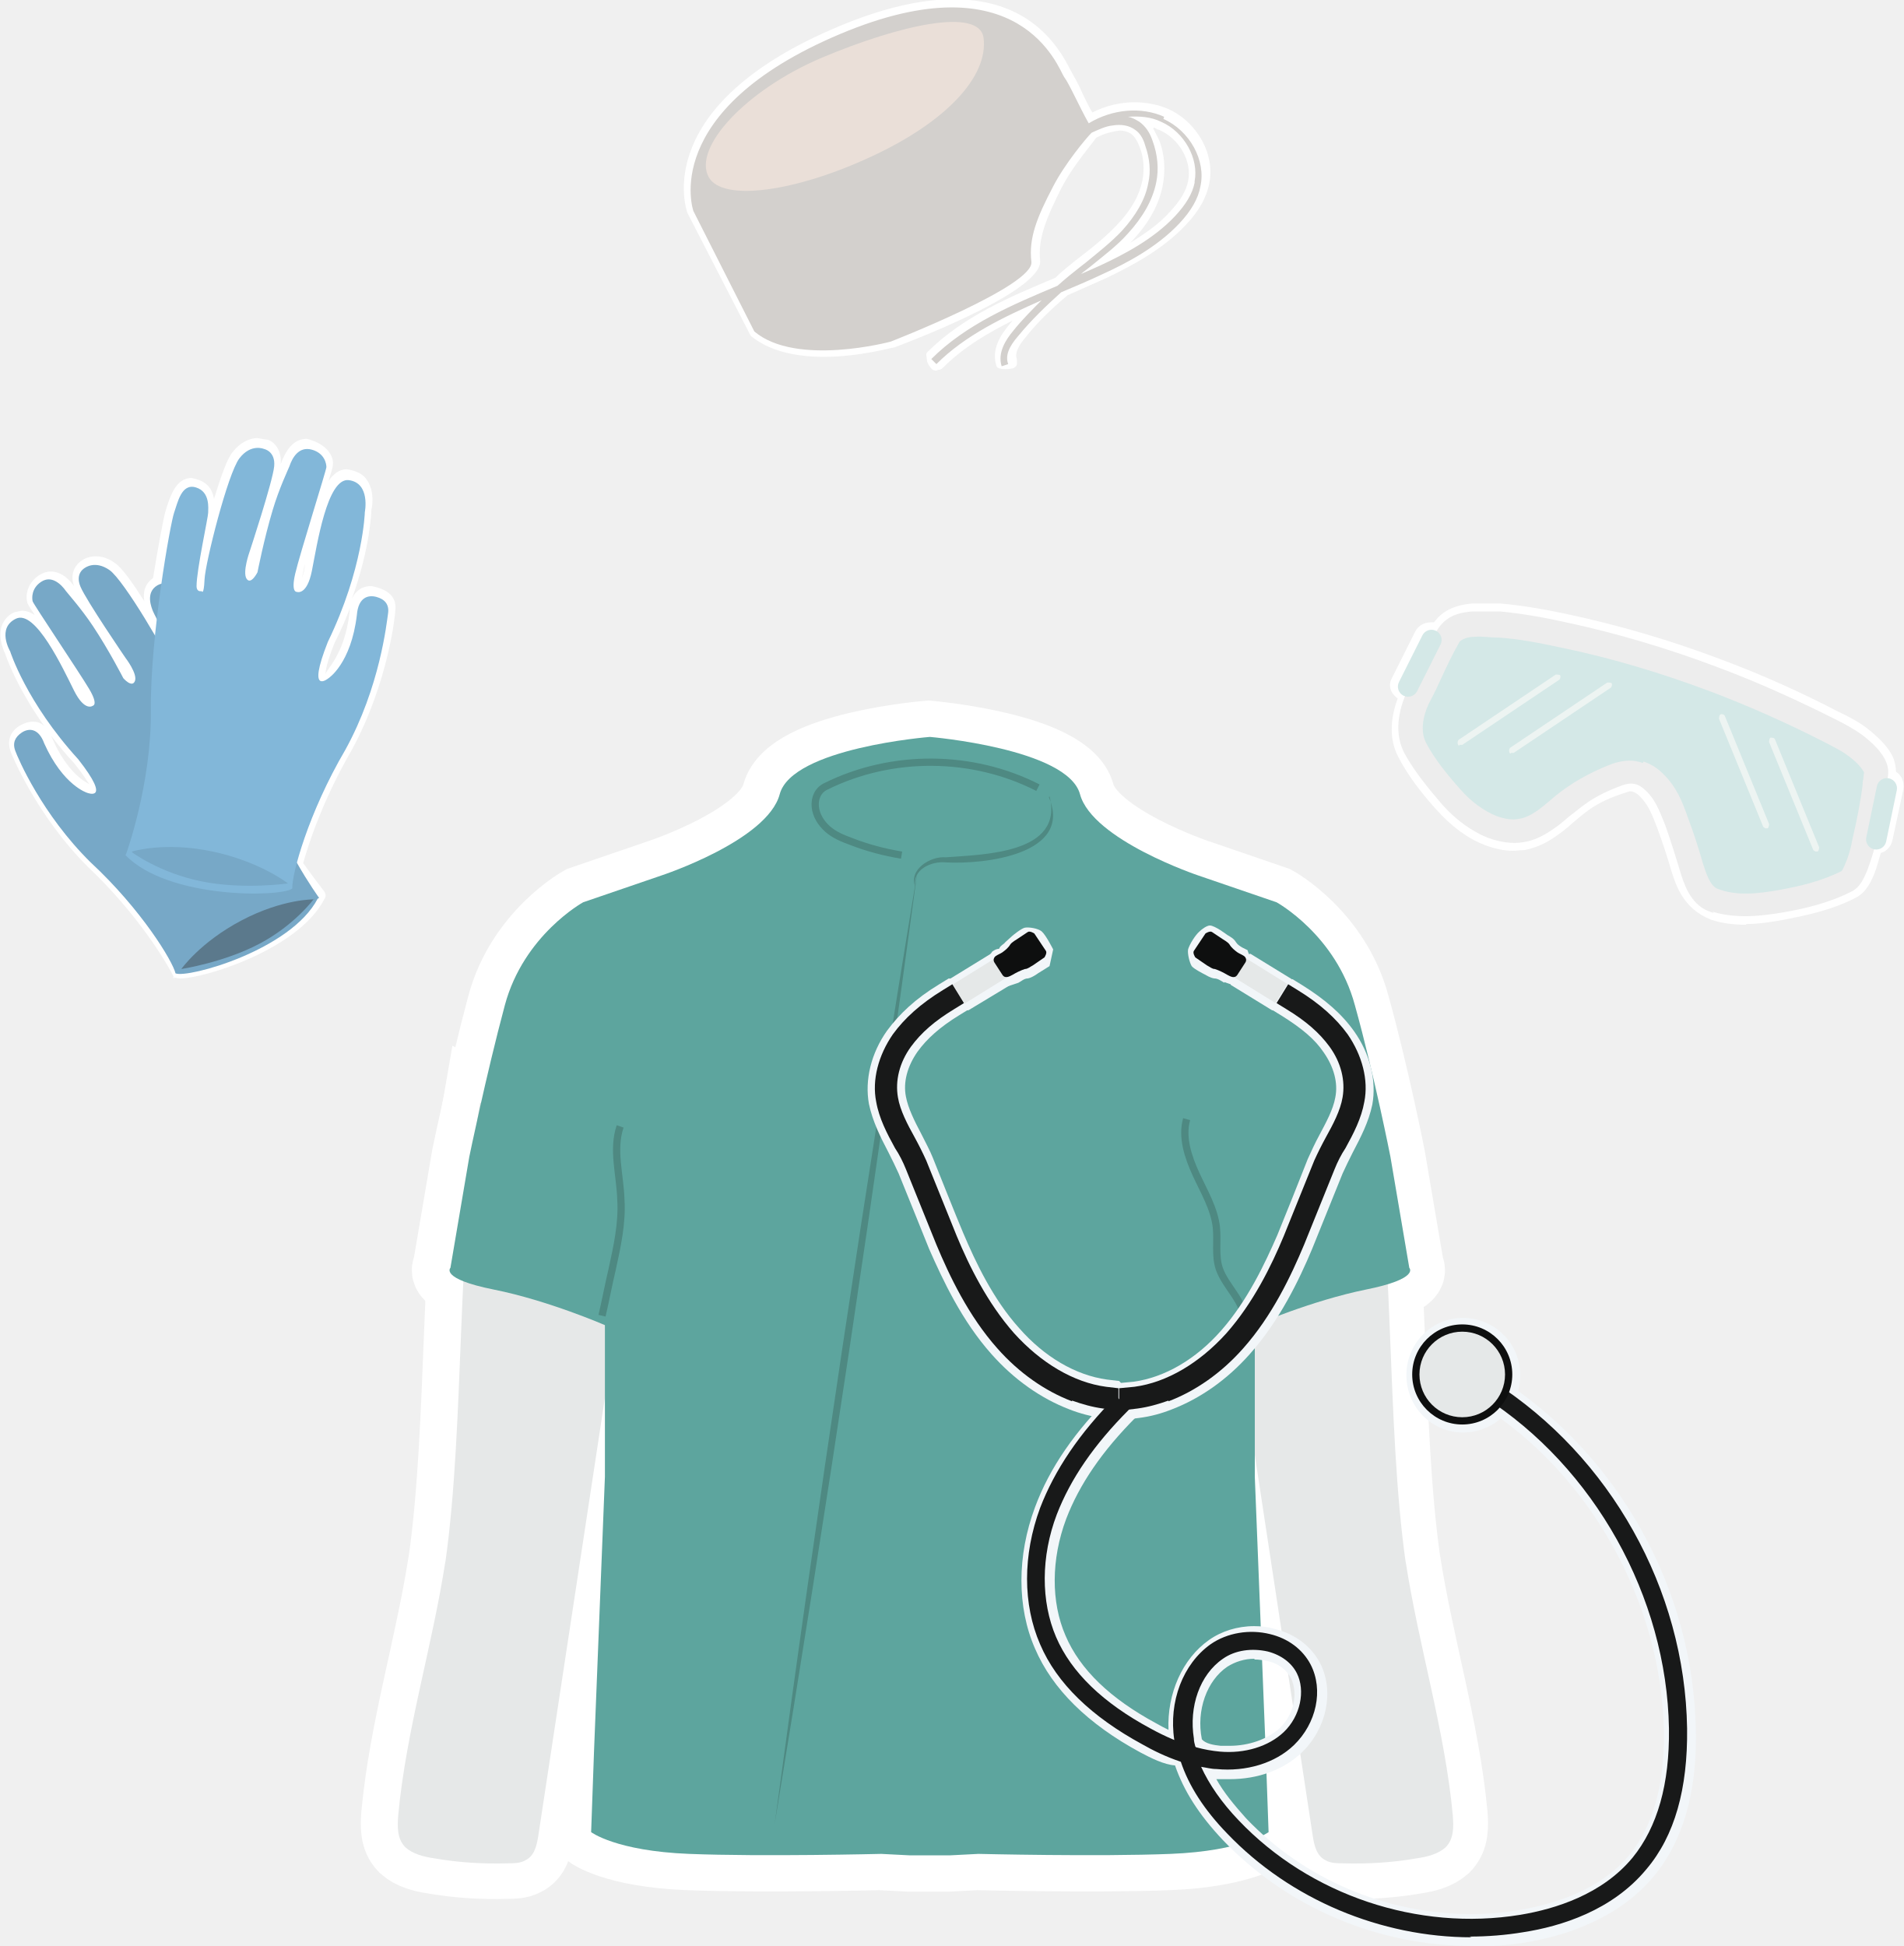
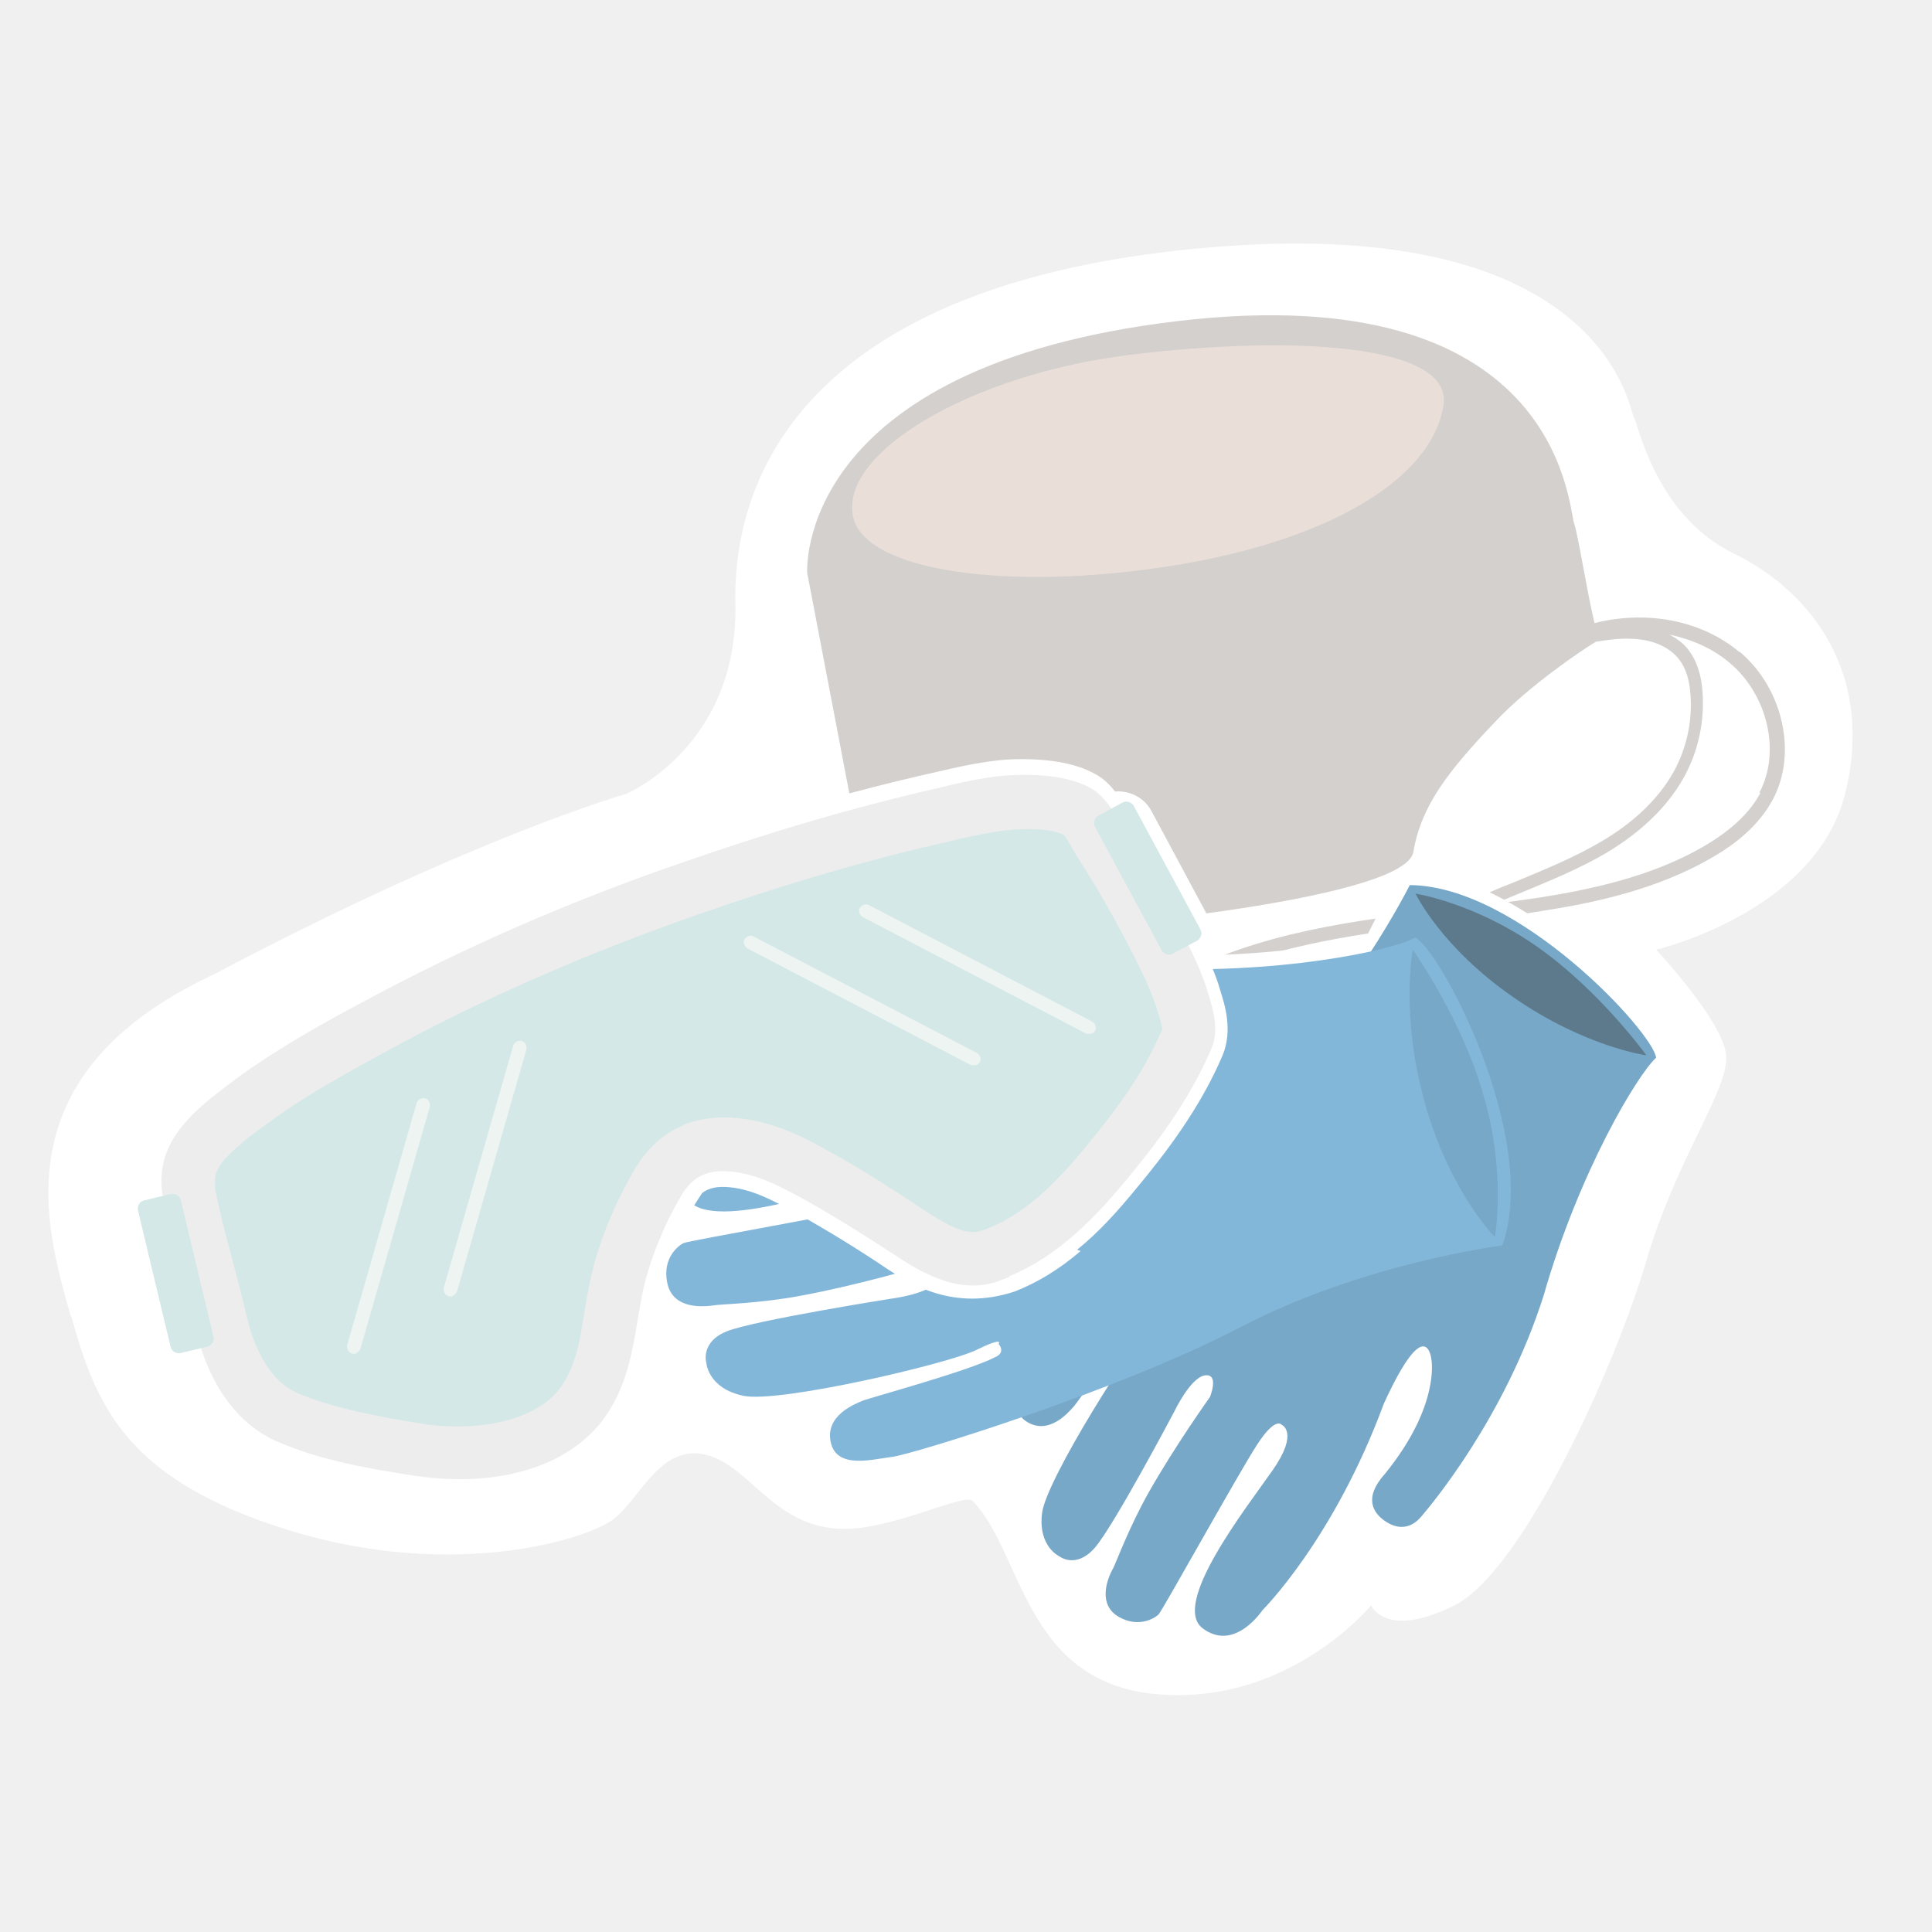
- <svg xmlns="http://www.w3.org/2000/svg" id="Livello_2" data-name="Livello 2" viewBox="0 0 26.25 26.83">
+ <svg xmlns="http://www.w3.org/2000/svg" id="Who_is_at_risk" data-name="Who is at risk" viewBox="0 0 32 32">
  <defs>
    <style>
      .cls-1 {
-         fill: #f2f6f9;
+         fill: #eeeded;
      }

      .cls-2 {
        fill: #eadfd8;
      }

-       .cls-3, .cls-4 {
-         fill: #e6e8e8;
+       .cls-3 {
+         fill: #edf4f1;
+       }
+ 
+       .cls-4 {
+         fill: #fff;
      }

      .cls-5 {
-         fill: #ededed;
+         fill: #d3d0ce;
      }

      .cls-6 {
-         fill: #edf4f2;
+         fill: #d4e8e7;
      }

      .cls-7 {
-         fill: #fff;
+         fill: #5c7a8c;
      }

      .cls-8 {
-         fill: #e5e8e8;
+         fill: #83b7da;
      }

      .cls-9 {
-         fill: #d3d0cd;
-       }
- 
-       .cls-10 {
-         fill: #d4e8e7;
-       }
- 
-       .cls-11 {
-         fill: #0e0f0f;
-       }
- 
-       .cls-12 {
-         fill: #181919;
-       }
- 
-       .cls-13 {
-         fill: #5b798c;
-       }
- 
-       .cls-14, .cls-15 {
-         fill: #5da59e;
-       }
- 
-       .cls-16 {
-         fill: #77a8c7;
-       }
- 
-       .cls-17 {
-         fill: #4e8982;
-       }
- 
-       .cls-18 {
-         fill: #82b7d9;
-       }
- 
-       .cls-19 {
-         fill: none;
-         stroke: #4e8982;
-         stroke-width: .1px;
-       }
- 
-       .cls-19, .cls-4, .cls-15 {
-         stroke-miterlimit: 10;
-       }
- 
-       .cls-4, .cls-15 {
-         stroke: #fff;
+         fill: #78a8c8;
      }
    </style>
  </defs>
-   <g id="Who_is_at_risk" data-name="Who is at risk">
-     <g id="ic_Veterinarians_and_laboratory_personnel" data-name="ic_Veterinarians and laboratory personnel">
+   <g id="ic_Veterinarians_and_laboratory_personnel" data-name="ic_Veterinarians and laboratory personnel">
+     <path class="cls-4" d="m1.17,21.79c-.42-1.47-1.17-4,2.37-5.65,4.31-2.28,6.83-2.99,6.83-2.99,0,0,1.86-.78,1.81-3.15s1.48-5.39,7.95-5.91,6.86,2.73,6.93,2.82.35,1.62,1.66,2.26,2.33,2.02,1.84,3.98-3.13,2.58-3.13,2.58c0,0,1.11,1.18,1.16,1.75s-.82,1.69-1.32,3.4-2.04,5.14-3.18,5.71-1.38,0-1.38,0c0,0-1.37,1.67-3.56,1.47s-2.21-2.35-3.04-3.2c-.12-.12-.97.31-1.81.44-1.52.22-1.85-1.19-2.79-1.23-.62,0-.91.72-1.32,1.07s-2.66,1.05-5.39.21-3.21-2.08-3.62-3.55Z" />
+     <g>
+       <path class="cls-4" d="m19.46,16.62c-.06-.02-.11-.06-.14-.11-.03-.05-.09-.22-.07-.28s0-.21.06-.24c1.45-.79,3.09-.98,4.67-1.17.23-.12.52-.24.78-.35l.24-.1c.47-.19.95-.38,1.38-.64.55-.32.93-.71,1.15-1.14.17-.33.25-.71.22-1.08-.02-.21-.06-.36-.14-.45-.07-.09-.19-.17-.33-.21-.38-.06-.61-.02-.82.01-.02.03-.96.65-1.53,1.26-.76.8-1.16,1.34-1.29,2.03-.14.82-3.38,1.23-5.3,1.4-.07,0-1.15-.02-2.27-.34-1-.29-1.7-.73-2.08-1.3l-.85-4.38c-.01-.18-.17-3.68,6.32-4.45,1.5-.18,2.78-.12,3.82.18,1.68.49,2.69,1.57,3,3.22.06.24.12.55.19.9.04.21.08.44.13.65.47-.08.95-.06,1.4.07.37.11.69.28.97.51.79.67,1.06,1.87.6,2.72-.21.4-.56.75-1.08,1.05-.97.57-2.08.8-2.94.93-.45.07-.92.12-1.38.18-.67.29-1.22.6-1.69.93-.33.23-.48.42-.47.59,0,.06-.02.12-.06.17-.04.04-.1.07-.16.08-.05,0-.13-.01-.21-.03-.13-.04-.26-.1-.26-.18-.02-.57.43-.95.77-1.19.04-.03.08-.06.13-.09-.87.16-1.76.39-2.57.83-.06.03-.12.04-.18.02Zm8.91-5.57c.04.12.06.26.07.41.04.5-.06,1-.29,1.45-.28.55-.76,1.03-1.42,1.42-.04.02-.08.04-.11.07.51-.13,1.04-.32,1.51-.6.4-.24.67-.49.82-.78.31-.58.11-1.4-.44-1.86-.04-.04-.09-.07-.13-.1Z" />
      <g>
-         <path class="cls-7" d="m24.08,12.75c-.18,0-.34-.02-.49-.07-.38-.15-.48-.47-.54-.65-.06-.21-.13-.42-.2-.61-.07-.19-.13-.33-.24-.44-.06-.06-.11-.07-.14-.07-.27.08-.43.16-.57.26-.07.05-.14.11-.21.17-.08.07-.15.13-.24.19-.14.1-.28.16-.43.19-.05,0-.11.01-.16.01-.13,0-.26-.03-.39-.08-.24-.09-.46-.26-.66-.48-.19-.21-.4-.47-.54-.75-.11-.22-.11-.49,0-.79-.11-.08-.13-.19-.08-.28l.32-.64c.04-.08.12-.13.22-.13,0,0,.02,0,.04,0,.02-.02.04-.05.06-.07.15-.15.35-.18.48-.19h.11c.09,0,.18,0,.26,0,.34.03.66.09.94.15.7.15,1.42.36,2.13.63.56.21,1.09.45,1.57.7.17.08.3.15.42.24.19.15.32.29.37.43.02.06.03.12.03.17.08.05.12.15.1.25l-.15.7c-.02.08-.08.15-.16.17-.03.1-.05.19-.09.29-.04.09-.1.25-.26.33-.33.17-.68.24-.98.3-.17.03-.35.06-.53.06Z" />
-         <g>
-           <g>
-             <path class="cls-10" d="m20.03,8.71s-.05.05-.06.09c-.14.25-.25.52-.38.77-.11.22-.18.5-.06.74.12.25.32.48.5.69.15.17.34.32.55.41.13.05.27.07.41.05.11-.02.22-.07.32-.14.16-.11.29-.25.45-.36.17-.12.35-.21.55-.28.19-.07.36-.03.51.11.16.15.24.34.31.54.08.2.14.42.21.63.05.16.12.37.29.45.3.12.64.09.95.03s.62-.13.91-.27c.07-.03.1-.13.13-.19.05-.11.08-.24.11-.36.06-.25.11-.51.14-.77,0-.08.04-.17.02-.25-.04-.12-.18-.24-.28-.31-.12-.09-.25-.15-.38-.22-.5-.26-1.02-.48-1.55-.69-.68-.26-1.38-.47-2.09-.62-.29-.06-.59-.12-.89-.14-.12,0-.23-.02-.35-.01-.12,0-.23.03-.3.11Z" />
-             <path class="cls-5" d="m23.63,12.59s-.05-.02-.08-.03c-.25-.1-.34-.39-.39-.56-.06-.2-.13-.42-.2-.62-.08-.2-.14-.36-.27-.48-.1-.1-.2-.12-.33-.07-.19.07-.36.15-.51.26-.07.05-.14.11-.22.17-.07.06-.15.13-.23.18-.13.09-.26.15-.39.17-.16.03-.33,0-.5-.06-.22-.09-.43-.24-.62-.45-.18-.21-.39-.46-.53-.72-.13-.25-.1-.57.06-.89.05-.1.1-.21.15-.32.07-.15.14-.31.23-.46.03-.05.06-.09.09-.12h0c.13-.13.29-.15.41-.16.12,0,.24,0,.36,0h.02c.32.03.64.09.91.15.7.15,1.41.36,2.12.63.56.21,1.08.45,1.56.69l.04.02c.12.06.25.13.36.21.12.09.28.23.34.39.04.1.02.2,0,.27,0,.02,0,.04,0,.05-.03.25-.08.52-.15.79-.03.12-.07.25-.12.38-.04.09-.09.22-.21.28-.31.16-.66.24-.95.29-.3.05-.64.09-.97-.01Zm-.97-2.09c.09.03.18.08.26.16.2.19.28.41.35.61.08.21.15.43.21.64.04.12.09.29.19.34.27.11.58.07.86.02.28-.05.58-.12.86-.26.01-.01.04-.07.05-.1.05-.11.08-.23.1-.34.06-.26.11-.51.14-.75,0-.02,0-.05.01-.08,0-.03.01-.08.01-.09-.02-.04-.08-.13-.22-.23-.09-.07-.2-.12-.31-.18l-.04-.02c-.47-.24-.98-.47-1.53-.68-.69-.26-1.39-.47-2.07-.61-.28-.06-.57-.12-.87-.14h-.02c-.11,0-.21-.02-.31-.01-.1,0-.16.03-.2.06-.01.01-.02.03-.03.05-.08.14-.15.29-.22.44-.05.11-.1.22-.16.33-.07.13-.16.38-.06.58.12.23.31.46.48.65.15.17.32.29.49.36.11.04.22.06.31.04.08-.01.16-.05.25-.11.07-.05.13-.1.2-.16.08-.07.16-.13.25-.19.18-.12.38-.22.59-.3.15-.05.29-.06.42-.01Z" />
-           </g>
-           <rect class="cls-10" x="19.43" y="8.64" width=".28" height="1" rx=".14" ry=".14" transform="translate(6.18 -7.8) rotate(26.64)" />
-           <rect class="cls-10" x="25.8" y="10.71" width=".28" height="1" rx=".14" ry=".14" transform="translate(49.06 27.47) rotate(-168.27)" />
-           <path class="cls-6" d="m20.12,10.28s-.02,0-.02-.02c-.01-.02,0-.05.01-.06l1.34-.9s.05,0,.06.01c.01.02,0,.05-.01.06l-1.34.9s-.03,0-.04,0Z" />
-           <path class="cls-6" d="m20.83,10.39s-.02,0-.02-.02c-.01-.02,0-.05.01-.06l1.34-.9s.05,0,.06.01c.01.02,0,.05-.01.06l-1.34.9s-.03,0-.04,0Z" />
-           <path class="cls-6" d="m25.03,11.74s-.02-.01-.03-.02l-.61-1.49s0-.05.02-.06c.02,0,.05,0,.06.02l.61,1.49s0,.05-.02.06c0,0-.02,0-.03,0Z" />
-           <path class="cls-6" d="m24.34,11.42s-.02-.01-.03-.02l-.61-1.49s0-.05.02-.06.05,0,.06.02l.61,1.49s0,.05-.02.06c0,0-.02,0-.03,0Z" />
-         </g>
+         <path class="cls-5" d="m28.81,10.8c-.62-.52-1.52-.7-2.4-.48-.14-.59-.26-1.41-.34-1.66-.1-.32-.27-4.09-6.58-3.34-6.35.76-6.12,4.17-6.12,4.17l.82,4.29c.99,1.49,4.13,1.54,4.13,1.54,0,0,4.96-.44,5.09-1.21.13-.77.58-1.34,1.35-2.15.56-.6,1.44-1.19,1.67-1.33.24-.04.48-.07.72-.04.28.03.52.15.66.33.11.14.17.33.19.58.03.42-.05.83-.24,1.21-.24.47-.66.89-1.24,1.23-.44.26-.93.46-1.41.66l-.25.1c-.26.11-.54.23-.84.36-1.57.18-3.18.38-4.58,1.14l.11.2c1.17-.64,2.51-.87,3.84-1.04-.38.2-.78.43-1.15.69-.3.21-.69.53-.67.99h.23c-.01-.27.17-.52.57-.8.56-.39,1.15-.7,1.71-.96,0,0,0,0,0,0,.48-.06.97-.11,1.45-.19.84-.13,1.92-.35,2.85-.9.48-.28.8-.6.99-.96.4-.76.16-1.83-.55-2.43Zm.35,2.33c-.17.32-.47.61-.91.87-.89.53-1.95.74-2.77.87-.23.03-.46.07-.69.09.04-.02.09-.04.13-.06l.24-.1c.48-.2.98-.4,1.44-.67.62-.37,1.07-.82,1.33-1.33.21-.41.3-.87.27-1.33-.02-.3-.1-.53-.23-.7-.08-.11-.19-.19-.32-.26.37.08.72.23,1,.47.63.53.85,1.48.49,2.15Z" />
+         <path class="cls-2" d="m23.91,6.7c.14-.99-2.46-1.16-5.22-.82-2.62.33-4.79,1.62-4.56,2.68.2.91,2.59,1.23,5.22.82,2.65-.41,4.38-1.45,4.56-2.68Z" />
+       </g>
+     </g>
+     <g>
+       <path class="cls-4" d="m27.65,17.5c-.3.4-1.28,1.94-1.86,4.01-.69,2.17-2.02,3.69-2.08,3.75-.24.28-.57.32-.88.12-.12-.08-.21-.18-.27-.28-.05-.1-.08-.23-.05-.38-.7,1.36-1.41,2.07-1.45,2.1,0,.01-.28.41-.69.48-.21.03-.41-.02-.6-.16-.03-.02-.14-.15-.15-.18-.06-.12-.08-.27-.06-.43-.17.29-.19.33-.22.35-.15.16-.53.32-.94.08-.11-.07-.2-.16-.26-.27-.16-.31-.02-.66.08-.85,0,0,0-.02.01-.03-.33.35-.69.24-.84.13h0s-.18-.08-.29-.31c-.09-.17-.12-.38-.09-.62.04-.29.34-.87.63-1.37-.34.25-.59.19-.77.08-.93.31-1.89.59-2.09.62-.45.08-1,.16-1.21-.26-.1-.35-.08-.66.26-.91-.68.13-1.3.21-1.57.15-.43-.09-.63-.31-.72-.49-.01-.03-.08-.23-.08-.25-.05-.13-.04-.55.48-.75h0c-.59.07-.93-.07-1.08-.36-.17-.73.18-1.02.33-1.09.04-.02.09-.03.51-.11-.27-.04-.47-.14-.57-.34-.11-.31-.09-.53.01-.72.21-.39.7-.53.75-.54.02-.01,1.03-.5,2.74-.72-.39.03-.57-.21-.64-.35-.17-.57-.01-.88.35-1.02.08-.03,2.07-.83,4.47-.78,1.93.11,3.41-.18,3.82-.28.27-.53.49-.98.49-.98.04-.08.12-.12.2-.12,1.76.02,3.88,2.18,4.23,2.86,0,0,.07.18.07.21Zm-4.88,6.76c.66-.82.72-1.43.72-1.63-.06.1-.18.31-.37.71-.13.36-.28.69-.42,1,.02-.03.05-.06.07-.09Zm-8.04-6.31c.42-.05.88-.09,1.37-.1.83-.08.98-.2.99-.21-.11.08-.76-.26-2.07.22-.11.05-.21.08-.3.09Zm.05,1.73c-.08,0-.19.03-.35.08l-.16.05c.16-.03.48-.11.51-.12Z" />
+       <path class="cls-4" d="m14.45,16.81c-.26.11-.35.31-.29.56s.26.51.78.29c1.44-.52,2.15-.11,2.15-.11,0,0,.83.37-1,.54-2.54.05-4.12.82-4.12.82,0,0-.86.23-.65.89.22.67,2.24-.03,3.02-.25.78-.23.8.11.8.11,0,0,.11.14-.48.29-.59.15-3.3.62-3.38.66-.08.04-.35.24-.27.65.08.4.51.42.78.38.12-.02.76-.03,1.44-.16.93-.17,1.94-.47,1.94-.47,0,0,.45-.02.33.21s-.78.31-.78.31c0,0-2.27.35-2.72.54-.45.18-.34.53-.34.53,0,0,.03.42.62.54s3.38-.54,3.85-.76.37-.1.37-.1c0,0,.12.13-.06.22-.44.23-2.07.67-2.19.72s-.63.24-.53.69.69.29,1.02.24c.16-.02,1.06-.28,2.17-.67.02.03.03.06.06.08.37.23.7-.17.78-.26.01-.01.07-.1.13-.17.15-.06.3-.12.45-.17-.5.79-1.06,1.77-1.11,2.12-.08.56.29.72.29.72,0,0,.27.21.58-.14.3-.35,1.32-2.26,1.32-2.26,0,0,.27-.57.51-.6.24-.03.08.36.08.36,0,0-.58.81-1.02,1.59-.32.57-.53,1.14-.58,1.24-.13.23-.24.62.09.81.33.19.6.02.66-.04.06-.06,1.32-2.33,1.63-2.81.32-.48.41-.33.41-.33,0,0,.29.12-.15.75-.45.63-1.69,2.22-1.16,2.62.53.4.99-.3.99-.3,0,0,1.18-1.17,2.01-3.42.72-1.57.79-.72.79-.72,0,0,.14.76-.77,1.88-.36.4-.2.65.01.79.21.14.42.12.59-.08.17-.2,1.39-1.65,2.03-3.67.59-2.06,1.56-3.66,1.86-3.93-.04-.41-2.28-2.85-4.08-2.86,0,0-.23.46-.64,1.1-.84.19-2.27.37-3.87.28-2.24-.06-4.12.65-4.38.76Z" />
+       <g>
+         <path class="cls-9" d="m23.35,14.66s-.97,1.95-2.54,3.43-3.56,4.2-3.7,4.48-.47.75-.1.98.7-.17.78-.26.98-1.4,1.32-1.73c.13-.14.21.01.21.01,0,0,.14-.05-.2.3s-1.79,2.63-1.86,3.19.29.72.29.72c0,0,.27.21.58-.14s1.32-2.26,1.32-2.26c0,0,.27-.57.51-.6s.08.36.08.36c0,0-.58.81-1.02,1.59-.32.57-.53,1.14-.58,1.24-.13.23-.24.62.09.81s.6.02.66-.04,1.32-2.33,1.63-2.81.41-.33.41-.33c0,0,.29.12-.15.75s-1.69,2.22-1.16,2.62.99-.3.99-.3c0,0,1.18-1.17,2.01-3.42.72-1.57.79-.72.79-.72,0,0,.14.76-.77,1.88-.36.4-.2.65.01.79s.42.12.59-.08,1.39-1.65,2.03-3.67c.59-2.06,1.56-3.66,1.86-3.93-.04-.41-2.28-2.85-4.08-2.86Z" />
+         <path class="cls-7" d="m23.44,14.8s.98.15,2.02.88,1.81,1.8,1.81,1.8c0,0-1.02-.14-2.2-.96-1.19-.82-1.62-1.71-1.62-1.71Z" />
      </g>
      <g>
-         <g>
-           <path class="cls-4" d="m19.36,21.52c.18,1.17.54,2.32.65,3.5.01.15.02.32-.1.44-.1.09-.25.13-.39.15-.34.06-.68.08-1.02.07-.08,0-.17,0-.24-.04-.13-.06-.16-.21-.18-.33-.4-2.63-.8-5.26-1.2-7.89-.01-.09-.01-.09-.03-.18-.01-.08-.07-.15,0-.22.4-.39,1.37-1.47,2.03-1.83.33,1.89.21,4.43.48,6.34Z" />
-           <path class="cls-4" d="m6.13,21.52c-.18,1.17-.54,2.32-.65,3.5-.01.15-.02.32.1.44.1.09.25.13.39.15.34.06.68.08,1.02.07.08,0,.17,0,.24-.04.13-.06.16-.21.18-.33.4-2.63.8-5.26,1.2-7.89.01-.09.01-.09.03-.18.01-.08.07-.15,0-.22-.4-.39-1.37-1.47-2.03-1.83-.33,1.89-.21,4.43-.48,6.34Z" />
-           <path class="cls-15" d="m19.41,17.48l-.26-1.53s-.22-1.12-.49-2.09c-.26-.97-1.08-1.42-1.08-1.42l-1.08-.37s-1.46-.49-1.63-1.12-2.07-.79-2.07-.79c0,0-1.9.15-2.07.79s-1.63,1.12-1.63,1.12l-1.08.37s-.82.45-1.08,1.42c-.26.97-.49,2.09-.49,2.09l-.26,1.53s-.15.15.6.3c.75.15,1.53.49,1.53.49v2.09l-.15,3.78-.04,1.12s.34.26,1.35.3c1.01.04,2.65,0,2.65,0l.39.02h.56l.39-.02s1.65.04,2.65,0,1.35-.3,1.35-.3l-.04-1.12-.15-3.78v-2.09s.79-.34,1.53-.49c.75-.15.6-.3.6-.3Z" />
-         </g>
-         <g>
-           <g>
-             <path class="cls-3" d="m19.38,21.53c.18,1.17.54,2.32.65,3.5.01.15.02.32-.1.44-.1.09-.25.13-.39.15-.34.06-.68.08-1.02.07-.08,0-.17,0-.24-.04-.13-.06-.16-.21-.18-.33-.4-2.63-.8-5.26-1.2-7.89-.01-.09-.01-.09-.03-.18-.01-.08-.07-.15,0-.22.4-.39,1.37-1.47,2.03-1.83.33,1.89.21,4.43.48,6.34Z" />
-             <path class="cls-3" d="m6.14,21.53c-.18,1.17-.54,2.32-.65,3.5-.01.15-.02.32.1.44.1.09.25.13.39.15.34.06.68.08,1.02.07.08,0,.17,0,.24-.04.13-.06.16-.21.18-.33.4-2.63.8-5.26,1.2-7.89.01-.09.01-.09.03-.18.01-.08.07-.15,0-.22-.4-.39-1.37-1.47-2.03-1.83-.33,1.89-.21,4.43-.48,6.34Z" />
-             <path class="cls-14" d="m19.43,17.48l-.26-1.53s-.22-1.12-.49-2.09c-.26-.97-1.08-1.42-1.08-1.42l-1.08-.37s-1.46-.49-1.63-1.12-2.07-.79-2.07-.79c0,0-1.9.15-2.07.79s-1.63,1.12-1.63,1.12l-1.08.37s-.82.45-1.08,1.42c-.26.97-.49,2.09-.49,2.09l-.26,1.53s-.15.15.6.3c.75.15,1.53.49,1.53.49v2.09l-.15,3.78-.04,1.12s.34.26,1.35.3c1.01.04,2.65,0,2.65,0l.39.02h.56l.39-.02s1.65.04,2.65,0,1.35-.3,1.35-.3l-.04-1.12-.15-3.78v-2.09s.79-.34,1.53-.49c.75-.15.6-.3.6-.3Z" />
-           </g>
-           <path class="cls-17" d="m12.65,12c-.59,4.39-1.25,8.78-1.97,13.15.59-4.39,1.25-8.78,1.97-13.15,0,0-.72,4.38,0,0Z" />
-           <path class="cls-19" d="m14.31,10.86c-.9-.46-2.01-.47-2.92-.02-.11.05-.16.16-.15.28s.08.23.17.31.21.13.32.17c.23.09.46.15.7.19" />
-           <path class="cls-19" d="m8.55,15.53c-.11.32,0,.67.01,1.01.02.32-.05.64-.12.96-.05.21-.09.43-.14.64" />
-           <path class="cls-19" d="m16.36,15.43c-.07.25.02.52.13.76s.25.47.28.73c.02.19-.02.39.04.57.09.26.36.46.35.74" />
-           <path class="cls-17" d="m14.46,10.99c.34.79-.89.93-1.42.9-.2-.02-.47.1-.42.34-.1-.24.21-.43.42-.41.52-.04,1.63-.05,1.43-.84h0Z" />
-         </g>
+         <path class="cls-8" d="m24.87,20.63s-2.29.29-4.32,1.35-5.44,2.11-5.77,2.15-.92.21-1.02-.24.41-.64.53-.69,1.75-.49,2.19-.72c.19-.08.06-.22.06-.22,0,0,.1-.13-.37.1s-3.26.88-3.85.76-.62-.54-.62-.54c0,0-.11-.35.34-.53s2.72-.54,2.72-.54c0,0,.66-.08.78-.31s-.33-.21-.33-.21c0,0-1.02.3-1.94.47-.68.13-1.33.14-1.44.16-.28.04-.7.03-.78-.38s.19-.61.27-.65,2.79-.51,3.38-.66.48-.29.48-.29c0,0-.02-.34-.8-.11s-2.81.92-3.03.25.65-.89.65-.89c0,0,1.58-.77,4.12-.82,1.83-.18,1-.54,1-.54,0,0-.72-.41-2.15.11-.53.22-.72-.03-.78-.29s.02-.46.29-.56,2.14-.81,4.38-.76c2.27.13,4.22-.29,4.58-.5.4.18,2.06,3.28,1.45,5.08Z" />
+         <path class="cls-9" d="m24.76,20.49s.19-1.04-.18-2.32c-.36-1.29-1.18-2.44-1.18-2.44,0,0-.21,1.07.2,2.54s1.16,2.22,1.16,2.22Z" />
      </g>
+     </g>
+     <g>
+       <path class="cls-4" d="m17.9,20.72c-.35.3-.71.52-1.09.67-1.02.34-1.75-.13-2.14-.39-.46-.31-.95-.61-1.43-.88-.46-.25-.81-.44-1.22-.46-.22-.01-.32.05-.39.1-.4.6-.58,1.04-.7,1.48-.06.22-.1.44-.14.67-.04.26-.08.51-.15.77-.11.43-.29.79-.53,1.08-.09.1-.19.2-.3.29-.26.22-.57.39-.91.5-.62.21-1.35.26-2.11.14-.73-.11-1.58-.26-2.32-.57-.58-.25-1.04-.79-1.33-1.57-.35.03-.57-.15-.64-.41l-.43-1.81c-.05-.23.02-.47.21-.63.01-.01.05-.03.1-.06,0-.08,0-.16,0-.24.05-.56.38-.94.63-1.17l.21-.19c.18-.15.36-.28.54-.41.71-.52,1.47-.93,2.11-1.28,1.64-.88,3.42-1.66,5.29-2.31,1.47-.51,2.91-.93,4.29-1.24.47-.11.84-.19,1.23-.22.63-.03,1.12.05,1.46.24.15.08.25.19.33.29.24-.02.48.1.6.32l.88,1.64c.11.19.09.42-.03.61.11.23.22.47.29.72.08.25.21.67.04,1.08-.37.87-.94,1.62-1.45,2.23-.28.34-.59.69-.96.99Z" />
      <g>
        <g>
-           <g>
-             <polygon class="cls-1" points="13.22 13.9 13.06 13.64 13.09 13.5 13.66 13.15 13.8 13.18 13.96 13.44 13.93 13.58 13.35 13.93 13.22 13.9" />
-             <rect class="cls-1" x="13.17" y="13.39" width=".67" height=".31" transform="translate(-5.11 9.14) rotate(-31.77)" />
-             <path class="cls-1" d="m15.2,19.55c-.15-.02-.31-.06-.46-.12-.39-.15-.76-.41-1.07-.76-.41-.46-.67-1.02-.86-1.45,0,0-.35-.87-.42-1.04-.04-.09-.09-.19-.14-.29-.11-.21-.22-.43-.27-.67-.06-.33.03-.7.25-1.01.17-.23.39-.44.72-.64l.13-.08.14.03.16.26-.03.14-.13.08c-.26.16-.44.32-.57.5-.14.2-.2.42-.16.62.03.16.12.34.21.51.06.12.12.23.16.33,0,0,.35.88.42,1.04.17.4.41.91.77,1.31.35.4.78.65,1.21.71l.17.02.09.1v.31l-.11.1-.21-.03Z" />
-             <path class="cls-1" d="m14.78,19.34c-.37-.14-.73-.39-1.03-.73-.4-.45-.66-1-.84-1.43-.07-.17-.14-.35-.21-.52-.07-.17-.14-.35-.21-.52-.04-.1-.09-.2-.15-.29-.11-.2-.22-.41-.26-.64-.06-.3.03-.64.23-.93.16-.22.38-.42.69-.61l.13-.08.16.26-.13.08c-.28.17-.46.33-.6.52-.16.22-.22.47-.18.7.03.18.13.37.23.55.06.11.11.21.16.32.07.17.14.35.21.52.07.17.14.35.21.52.17.41.42.92.79,1.34.37.41.82.68,1.27.74l.17.02v.31l-.21-.03c-.15-.02-.29-.06-.43-.11Z" />
-             <polygon class="cls-1" points="16.97 13.58 16.94 13.44 17.1 13.18 17.24 13.15 17.81 13.5 17.84 13.64 17.68 13.9 17.54 13.93 16.97 13.58" />
-             <rect class="cls-1" x="17.24" y="13.2" width=".31" height=".67" transform="translate(-3.28 21.2) rotate(-58.23)" />
-             <path class="cls-1" d="m15.33,19.48v-.31l.09-.1.21-.02c.43-.06.86-.31,1.21-.71.36-.41.6-.92.77-1.31l.21-.52c.07-.18.14-.35.21-.53.05-.11.1-.22.16-.33.09-.17.19-.35.22-.52.04-.2-.02-.42-.16-.62-.12-.18-.3-.33-.57-.5l-.13-.08-.03-.14.16-.26.14-.03.13.08c.32.2.55.4.72.64.22.31.31.68.25,1.01-.05.24-.16.45-.27.66-.05.1-.1.2-.14.29-.07.17-.35.87-.42,1.04-.18.43-.45.99-.86,1.45-.31.35-.68.61-1.07.76-.15.06-.3.1-.46.12l-.25.03-.11-.1Z" />
-             <path class="cls-1" d="m16.11,19.34c.37-.14.73-.39,1.03-.73.4-.45.66-1,.84-1.43.07-.17.14-.35.21-.52.07-.17.14-.35.21-.52.04-.1.09-.2.15-.29.11-.2.22-.41.26-.64.06-.3-.03-.64-.23-.93-.16-.22-.38-.42-.69-.61l-.13-.08-.16.26.13.08c.28.17.46.33.6.52.16.22.22.47.18.7-.03.18-.13.37-.23.55-.06.11-.11.21-.16.32-.07.17-.14.35-.21.52-.07.17-.14.35-.21.52-.17.41-.42.92-.79,1.34-.37.41-.82.68-1.27.74l-.21.02v.31l.25-.03c.15-.02.29-.06.43-.11Z" />
-             <path class="cls-1" d="m13.74,13.52l-.11-.17-.02-.13.07-.1c.12-.09.19,0,.1.06-.02.02-.02-.09,0-.11.02-.04.06-.05.08-.08l.1-.09s.12-.1.17-.11c.06-.01.18.01.23.05.06.05.16.25.16.25l-.05.23-.16.1s-.08.06-.14.07c-.05,0-.09.04-.13.06l-.15.05-.13-.08Z" />
-             <path class="cls-1" d="m14.18,12.87l-.15.1s-.07.04-.09.07c-.03.05-.07.08-.11.11-.03.02-.06.03-.09.05s-.04.06-.02.09l.11.17c.04.06.1.02.14,0,.05-.03.11-.06.17-.08.04,0,.07-.03.11-.05l.16-.11s.04-.06.02-.09l-.16-.24s-.06-.04-.09-.02Z" />
-             <path class="cls-1" d="m16.88,13.55c-.05-.03-.09-.06-.14-.06-.06-.01-.1-.04-.14-.06,0,0-.14-.07-.17-.11-.03-.05-.06-.17-.05-.23.02-.07.1-.2.16-.25.03-.03.1-.08.14-.08.07,0,.24.13.24.13.05.03.09.05.12.1.02.03.05.06.16.11l.04.13-.03-.11.05.23-.11.17-.13.07-.14-.05Z" />
-             <path class="cls-1" d="m16.72,12.87l.15.1s.07.04.09.07c.03.05.07.08.11.11.03.02.06.03.09.05s.04.06.02.09l-.11.17c-.04.06-.1.02-.14,0-.05-.03-.11-.06-.17-.08-.04,0-.07-.03-.11-.05l-.16-.11s-.04-.06-.02-.09l.16-.24s.06-.04.09-.02Z" />
-           </g>
-           <path class="cls-1" d="m20.3,26.83c-1.3,0-2.55-.53-3.44-1.46-.33-.35-.54-.68-.66-1.03-.15-.01-.33-.1-.48-.18-.72-.39-1.21-.87-1.45-1.43-.25-.57-.25-1.28,0-1.95.2-.54.55-1.05,1.08-1.57h.14s.18.18.18.18v.14c-.48.48-.79.94-.97,1.41-.21.56-.21,1.15-.01,1.61.2.47.62.87,1.25,1.21.05.03.11.06.17.09-.02-.5.19-.98.56-1.24.17-.12.39-.19.62-.19.1,0,.19.01.29.04.28.07.5.24.62.47.2.39.09.9-.25,1.23-.25.24-.6.37-1,.37-.05,0-.17,0-.18,0,.1.18.24.35.41.54.8.84,1.93,1.32,3.11,1.32.23,0,.46-.02.68-.06.46-.08,1.09-.27,1.49-.75.33-.4.49-.97.48-1.71-.03-1.77-1.01-3.54-2.51-4.49l-.03-.14.13-.21.14-.03c1.64,1.05,2.68,2.91,2.71,4.86.02.85-.18,1.53-.58,2.01-.49.59-1.23.82-1.76.91-.25.04-.5.06-.75.06Zm-3.01-3.96c-.13,0-.26.04-.37.11-.28.19-.43.6-.35,1,.05.06.16.08.26.09.04,0,.08,0,.12,0,.27,0,.52-.09.69-.24.2-.19.26-.48.16-.69-.06-.12-.18-.21-.33-.24-.06-.01-.11-.02-.17-.02Z" />
-           <path class="cls-1" d="m20.3,26.73c-1.25,0-2.5-.52-3.37-1.43-.32-.33-.53-.66-.64-.99-.21-.07-.39-.16-.53-.24-.7-.38-1.18-.84-1.41-1.38-.24-.55-.24-1.23,0-1.88.2-.52.54-1.03,1.05-1.54l.18.18c-.49.49-.81.96-1,1.45-.22.58-.22,1.2-.01,1.69.21.49.65.91,1.3,1.26.09.05.21.11.33.16-.08-.53.12-1.05.5-1.32.23-.16.54-.21.82-.14.25.06.45.21.56.42.18.35.08.81-.23,1.11-.26.25-.66.37-1.07.33-.07,0-.14-.02-.21-.03.11.24.28.49.52.74.98,1.03,2.47,1.53,3.88,1.3.48-.08,1.13-.28,1.55-.79.34-.42.51-1.01.5-1.78-.03-1.81-1.03-3.6-2.55-4.57l.13-.21c1.61,1.03,2.64,2.86,2.67,4.78.01.83-.17,1.48-.56,1.94-.47.57-1.18.79-1.7.87-.24.04-.49.06-.74.06Zm-3.8-2.62c.11.03.22.05.33.06.34.03.67-.07.88-.27.23-.22.3-.57.18-.81-.07-.14-.21-.25-.4-.3-.22-.05-.45-.02-.62.1-.32.22-.47.66-.4,1.1,0,.04.01.07.02.11Z" />
-           <g>
-             <path class="cls-1" d="m20.17,19.75c-.43,0-.78-.35-.78-.79s.35-.79.78-.79.79.35.79.79-.35.79-.79.79Z" />
-             <circle class="cls-1" cx="20.17" cy="18.96" r=".69" />
-             <circle class="cls-1" cx="20.17" cy="18.96" r=".69" />
-             <circle class="cls-1" cx="20.17" cy="18.96" r=".59" />
-           </g>
+           <path class="cls-6" d="m3.1,19.48c0,.09,0,.18.02.28.14.72.37,1.44.54,2.16.15.64.48,1.3,1.1,1.57.66.28,1.45.42,2.15.53.59.09,1.21.08,1.78-.11.34-.11.66-.31.89-.58.19-.23.32-.52.39-.81.13-.48.16-.97.29-1.45.14-.51.36-1,.63-1.46.27-.45.66-.66,1.18-.63.57.03,1.03.28,1.52.55.49.27.98.59,1.46.9.37.24.86.55,1.32.4.8-.26,1.42-.89,1.94-1.53s1.02-1.3,1.34-2.06c.08-.18,0-.42-.06-.6-.1-.31-.23-.6-.38-.89-.3-.61-.64-1.21-1.01-1.77-.11-.17-.2-.41-.38-.52-.28-.16-.75-.17-1.07-.15-.38.02-.75.12-1.12.2-1.43.32-2.83.74-4.21,1.22-1.78.62-3.53,1.37-5.19,2.27-.69.37-1.37.75-2,1.2-.25.18-.49.35-.71.56-.23.22-.39.44-.42.73Z" />
+           <path class="cls-1" d="m16.72,21.15c-.07.03-.14.05-.21.08-.68.22-1.32-.2-1.7-.45-.46-.3-.95-.61-1.43-.88-.49-.27-.87-.47-1.33-.5-.36-.02-.59.1-.77.41-.26.44-.45.9-.58,1.36-.06.22-.1.46-.14.7-.04.24-.08.49-.15.74-.1.39-.27.72-.48.98-.27.32-.64.57-1.09.72-.58.2-1.27.24-1.99.13-.72-.11-1.54-.25-2.25-.56-.66-.28-1.15-.95-1.36-1.88-.07-.29-.15-.59-.23-.88-.11-.42-.23-.85-.31-1.29-.03-.14-.03-.27-.02-.4h0c.04-.46.32-.78.55-1.01.23-.22.48-.4.72-.58l.04-.03c.67-.48,1.41-.89,2.05-1.23,1.63-.88,3.39-1.65,5.25-2.29,1.46-.51,2.89-.93,4.26-1.24l.12-.03c.34-.08.7-.16,1.07-.18.39-.02.94,0,1.32.21.24.14.37.37.46.54.02.04.05.08.07.12.36.56.71,1.17,1.03,1.82.15.29.3.61.4.95.07.24.18.58.04.9-.36.84-.91,1.57-1.41,2.17-.5.6-1.12,1.26-1.94,1.59Zm-5.4-2.52c.23-.09.49-.13.78-.12.7.04,1.24.34,1.72.61.51.28,1.01.61,1.48.92.28.18.67.44.94.35.71-.23,1.28-.83,1.74-1.39.48-.58.96-1.21,1.27-1.95,0-.04-.04-.2-.07-.28-.09-.3-.22-.58-.35-.84-.31-.62-.64-1.2-.98-1.73-.03-.05-.07-.11-.1-.17-.04-.07-.1-.17-.13-.2-.1-.06-.38-.12-.82-.09-.3.02-.61.09-.93.16l-.12.03c-1.34.3-2.74.71-4.17,1.21-1.81.63-3.54,1.38-5.12,2.24-.64.35-1.33.72-1.95,1.17l-.04.03c-.23.16-.44.32-.63.5-.19.18-.27.31-.28.45,0,.05,0,.09,0,.15.08.41.19.82.3,1.23.08.3.16.61.23.91.09.37.31,1.03.85,1.26.62.26,1.38.39,2.04.5.57.09,1.12.05,1.57-.1.29-.1.53-.25.69-.44.13-.16.24-.38.31-.64.06-.21.09-.43.13-.66.04-.26.09-.53.16-.8.15-.54.38-1.07.67-1.57.21-.35.48-.6.81-.73Z" />
        </g>
-         <g>
-           <g>
-             <rect class="cls-8" x="13.17" y="13.37" width=".67" height=".31" transform="translate(-5.1 9.14) rotate(-31.77)" />
-             <path class="cls-12" d="m14.78,19.32c-.37-.14-.73-.39-1.03-.73-.4-.45-.66-1-.84-1.43-.07-.17-.14-.35-.21-.52-.07-.17-.14-.35-.21-.52-.04-.1-.09-.2-.15-.29-.11-.2-.22-.41-.26-.64-.06-.3.03-.64.23-.93.16-.22.38-.42.69-.61l.13-.08.16.26-.13.08c-.28.17-.46.33-.6.52-.16.22-.22.47-.18.7.03.18.13.37.23.55.06.11.11.21.16.32.07.17.14.35.21.52.07.17.14.35.21.52.17.41.42.92.79,1.34.37.41.82.68,1.27.74l.17.02v.31l-.21-.03c-.15-.02-.29-.06-.43-.11Z" />
-             <rect class="cls-8" x="17.23" y="13.19" width=".31" height=".67" transform="translate(-3.27 21.18) rotate(-58.23)" />
-             <path class="cls-12" d="m16.11,19.32c.37-.14.73-.39,1.03-.73.4-.45.66-1,.84-1.43.07-.17.14-.35.21-.52.07-.17.14-.35.21-.52.04-.1.09-.2.15-.29.11-.2.22-.41.26-.64.06-.3-.03-.64-.23-.93-.16-.22-.38-.42-.69-.61l-.13-.08-.16.26.13.08c.28.17.46.33.6.52.16.22.22.47.18.7-.03.18-.13.37-.23.55-.06.11-.11.21-.16.32-.07.17-.14.35-.21.52-.07.17-.14.35-.21.52-.17.41-.42.92-.79,1.34-.37.41-.82.68-1.27.74l-.21.02v.31l.25-.03c.15-.02.29-.06.43-.11Z" />
-             <path class="cls-11" d="m14.17,12.85l-.15.1s-.07.04-.09.07c-.03.05-.07.08-.11.11-.03.02-.06.03-.09.05s-.04.06-.02.09l.11.17c.04.06.1.02.14,0,.05-.03.11-.06.17-.08.04,0,.07-.03.11-.05l.16-.11s.04-.06.02-.09l-.16-.24s-.06-.04-.09-.02Z" />
-             <path class="cls-11" d="m16.71,12.85l.15.1s.07.04.09.07c.03.05.07.08.11.11.03.02.06.03.09.05s.04.06.02.09l-.11.17c-.04.06-.1.02-.14,0-.05-.03-.11-.06-.17-.08-.04,0-.07-.03-.11-.05l-.16-.11s-.04-.06-.02-.09l.16-.24s.06-.04.09-.02Z" />
-           </g>
-           <path class="cls-12" d="m20.29,26.71c-1.25,0-2.5-.52-3.37-1.43-.32-.33-.53-.66-.64-.99-.21-.07-.39-.16-.53-.24-.7-.38-1.18-.84-1.41-1.38-.24-.55-.24-1.23,0-1.88.2-.52.54-1.03,1.05-1.54l.18.18c-.49.49-.81.96-1,1.45-.22.58-.22,1.2-.01,1.69.21.49.65.91,1.3,1.26.09.05.21.11.33.16-.08-.53.12-1.05.5-1.32.23-.16.54-.21.82-.14.25.06.45.21.56.42.18.35.08.81-.23,1.11-.26.25-.66.37-1.07.33-.07,0-.14-.02-.21-.03.11.24.28.49.52.74.98,1.03,2.47,1.53,3.88,1.3.48-.08,1.13-.28,1.55-.79.34-.42.51-1.01.5-1.78-.03-1.81-1.03-3.6-2.55-4.57l.13-.21c1.61,1.03,2.64,2.86,2.67,4.78.01.83-.17,1.48-.56,1.94-.47.57-1.18.79-1.7.87-.24.04-.49.06-.74.06Zm-3.8-2.62c.11.03.22.05.33.06.34.03.67-.07.88-.27.23-.22.3-.57.18-.81-.07-.14-.21-.25-.4-.3-.22-.05-.45-.02-.62.1-.32.22-.47.66-.4,1.1,0,.04.01.07.02.11Z" />
-           <g>
-             <circle class="cls-11" cx="20.16" cy="18.95" r=".69" />
-             <circle class="cls-8" cx="20.16" cy="18.95" r=".59" />
-           </g>
-         </g>
-       </g>
-       <g>
-         <path class="cls-7" d="m12.91,5.11s-.05,0-.07-.03c-.02-.02-.06-.08-.06-.11s-.02-.09,0-.11c.5-.5,1.15-.77,1.77-1.03.08-.08.18-.16.28-.24l.09-.07c.17-.13.34-.27.49-.43.19-.2.3-.4.34-.6.03-.16.02-.32-.04-.47-.03-.08-.07-.14-.11-.17-.04-.03-.1-.05-.16-.05-.16.02-.25.06-.33.1,0,.02-.32.38-.48.7-.21.42-.32.69-.29.99.04.35-1.24.91-2.01,1.2-.03,0-.48.13-.97.13-.44,0-.78-.1-1.01-.29l-.87-1.69c-.03-.07-.5-1.49,2.07-2.57.59-.25,1.13-.38,1.59-.38.75,0,1.29.32,1.61.96.05.09.12.21.18.35.04.08.08.17.13.25.18-.09.38-.14.58-.14.16,0,.32.03.46.09.41.18.66.64.57,1.04-.04.19-.14.37-.32.56-.33.35-.76.57-1.09.73-.18.08-.36.16-.54.24-.24.2-.43.39-.58.58-.11.13-.15.23-.12.3,0,.03,0,.05,0,.08-.01.02-.03.04-.06.05-.02,0-.05.01-.09.01-.06,0-.12-.01-.13-.04-.08-.23.06-.44.18-.58.01-.02.03-.03.04-.05-.34.17-.68.37-.96.65-.02.02-.04.03-.07.03Zm2.99-3.34s.05.1.08.16c.08.2.09.42.05.63-.05.26-.19.51-.41.75-.01.01-.03.03-.04.04.19-.12.39-.25.55-.43.14-.15.22-.28.25-.42.06-.27-.12-.59-.4-.71-.02,0-.04-.02-.07-.03Z" />
-         <g>
-           <path class="cls-9" d="m16.05,1.61c-.31-.14-.71-.11-1.04.09-.13-.23-.27-.55-.34-.64-.08-.12-.6-1.64-3.09-.59-2.51,1.06-2.02,2.44-2.02,2.44l.84,1.66c.58.49,1.88.14,1.88.14,0,0,1.98-.77,1.94-1.1-.04-.33.08-.62.3-1.04.16-.31.45-.66.53-.74.09-.04.19-.09.29-.1.12-.02.23,0,.31.06.06.04.11.11.14.22.06.17.08.35.04.52-.04.22-.17.44-.36.65-.15.16-.33.3-.5.44l-.09.07c-.09.07-.2.16-.3.25-.62.26-1.26.53-1.74,1.01l.07.07c.4-.4.93-.65,1.45-.88-.13.13-.27.27-.39.42-.1.12-.22.3-.16.49l.09-.03c-.04-.11,0-.23.14-.39.18-.22.39-.42.59-.6,0,0,0,0,0,0,.19-.08.38-.16.57-.25.33-.15.75-.37,1.06-.7.16-.17.26-.34.29-.51.08-.36-.15-.77-.51-.93Zm.42.91c-.03.15-.12.3-.27.46-.3.32-.71.53-1.03.68-.09.04-.18.08-.27.12.02-.01.03-.03.05-.04l.09-.07c.17-.14.36-.28.51-.45.21-.23.34-.46.39-.7.04-.19.02-.39-.05-.58-.04-.12-.1-.2-.18-.26-.05-.03-.1-.06-.16-.07.16-.01.32,0,.46.07.32.14.52.51.46.82Z" />
-           <path class="cls-2" d="m13.56.52c-.06-.42-1.15-.18-2.24.28-1.03.44-1.77,1.23-1.55,1.64.19.35,1.21.2,2.24-.28,1.04-.48,1.62-1.11,1.55-1.64Z" />
-         </g>
-       </g>
-       <g>
-         <path class="cls-7" d="m2.41,13.5c-.09-.2-.51-.9-1.2-1.55-.71-.71-1.05-1.55-1.06-1.58-.06-.15-.01-.29.13-.37.06-.03.11-.05.17-.05.05,0,.11.01.16.06-.39-.55-.53-.97-.54-1,0,0-.1-.19-.05-.37.03-.09.09-.16.18-.2.01,0,.09-.02.1-.02.06,0,.12.02.18.06-.08-.12-.09-.14-.1-.16-.03-.09-.02-.27.16-.39.05-.03.1-.05.16-.05.16,0,.27.13.32.2,0,0,0,0,0,0-.07-.2.05-.32.12-.36h0s.07-.05.18-.05c.09,0,.18.03.26.09.11.07.27.31.41.53-.03-.18.05-.27.12-.32.07-.43.15-.87.18-.95.06-.19.14-.43.35-.43.16.03.28.1.31.29.09-.29.18-.56.26-.65.12-.15.25-.19.34-.19.01,0,.1.02.12.02.06,0,.22.1.2.34h0c.09-.25.21-.35.36-.35.32.08.37.28.36.35,0,.02,0,.04-.06.23.07-.1.15-.16.25-.16.14.02.23.07.28.15.11.16.07.38.06.41,0,.01-.01.51-.27,1.23.07-.16.2-.18.27-.18.26.05.35.17.33.34,0,.04-.09.98-.6,1.92-.43.74-.62,1.38-.67,1.56.15.21.29.39.29.39.02.03.03.07,0,.11-.36.69-1.65,1.09-1.99,1.09,0,0-.08-.01-.1-.02Zm-1.68-3.3c.19.43.42.57.5.61-.03-.04-.08-.13-.21-.29-.12-.13-.22-.25-.31-.37,0,.01.01.03.02.05Zm4.12-1.89c-.06.18-.14.36-.24.56-.14.35-.12.43-.12.43-.01-.06.26-.25.33-.86,0-.05.01-.1.03-.14Zm-.69-.33s.03-.08.04-.15v-.07c0,.07-.04.21-.04.23Z" />
-         <path class="cls-7" d="m5.36,8.43c.01-.12-.05-.2-.16-.23s-.25,0-.27.25c-.09.67-.39.87-.39.87,0,0-.31.25-.01-.5.5-1.01.51-1.79.51-1.79,0,0,.09-.39-.22-.44-.31-.05-.45.89-.51,1.25-.07.35-.21.29-.21.29,0,0-.08.02-.02-.25.06-.26.42-1.43.43-1.47,0-.04-.03-.19-.2-.24-.17-.05-.27.11-.31.23-.02.05-.14.31-.23.6-.12.4-.21.86-.21.86,0,0-.08.18-.15.09s.04-.37.04-.37c0,0,.32-.97.34-1.18.02-.22-.14-.24-.14-.24,0,0-.17-.07-.34.13s-.47,1.44-.48,1.67-.04.16-.04.16c0,0-.08.02-.07-.07,0-.22.16-.95.16-1.01s.03-.3-.17-.35-.25.21-.3.35c-.02.07-.1.48-.18.99-.01,0-.03,0-.04,0-.17.1-.08.31-.06.36,0,0,.02.05.04.08,0,.07-.01.14-.02.21-.21-.36-.49-.78-.61-.87-.2-.14-.34-.03-.34-.03,0,0-.14.07-.06.26.08.19.62.98.62.98,0,0,.17.22.13.32-.04.1-.16-.04-.16-.04,0,0-.2-.39-.42-.72-.16-.24-.34-.44-.37-.48-.07-.1-.2-.22-.34-.13-.14.09-.13.23-.12.27.01.04.65.99.78,1.21.12.22.05.23.05.23,0,0-.11.09-.26-.21-.16-.3-.53-1.12-.8-.99-.27.13-.08.45-.08.45,0,0,.22.7.94,1.49.47.6.12.46.12.46,0,0-.33-.1-.59-.68-.08-.22-.22-.21-.31-.15-.1.05-.13.14-.09.25.04.11.37.88,1.04,1.54.7.65,1.13,1.36,1.17,1.53.17.07,1.59-.32,1.96-1.03,0,0-.14-.19-.3-.48.1-.37.31-.97.68-1.59.48-.87.58-1.76.59-1.88Z" />
-         <g>
-           <path class="cls-16" d="m4.4,12.38s-.57-.78-.84-1.7-.93-2.26-1.02-2.37-.2-.34-.37-.24-.08.31-.06.36.35.67.41.87c.03.08-.05.08-.05.08,0,0,0,.07-.08-.14s-.68-1.24-.88-1.38-.34-.03-.34-.03c0,0-.14.07-.06.26s.62.98.62.98c0,0,.17.22.13.32s-.16-.04-.16-.04c0,0-.2-.39-.42-.72-.16-.24-.34-.44-.37-.48-.07-.1-.2-.22-.34-.13s-.13.23-.12.27.65.99.78,1.21.05.23.05.23c0,0-.11.09-.26-.21s-.53-1.12-.8-.99-.08.45-.08.45c0,0,.22.7.94,1.49.47.6.12.46.12.46,0,0-.33-.1-.59-.68-.08-.22-.22-.21-.31-.15s-.13.14-.09.25.37.88,1.04,1.54c.7.65,1.13,1.36,1.17,1.53.17.07,1.59-.32,1.96-1.03Z" />
-           <path class="cls-13" d="m4.33,12.39s-.26.36-.75.62-1.08.35-1.08.35c0,0,.26-.37.83-.67s1-.29,1-.29Z" />
-         </g>
-         <g>
-           <path class="cls-18" d="m1.74,11.77s.35-.96.34-1.98.27-2.58.32-2.72.1-.41.3-.35.17.29.17.35-.16.79-.16,1.01c0,.09.07.07.07.07,0,0,.03.07.04-.16s.32-1.46.48-1.67.34-.13.34-.13c0,0,.16.03.14.24s-.34,1.18-.34,1.18c0,0-.1.28-.04.37s.15-.09.15-.09c0,0,.09-.46.21-.86.09-.3.21-.55.23-.6.04-.12.13-.28.31-.23s.2.2.2.24-.37,1.21-.43,1.47.02.25.02.25c0,0,.14.06.21-.29s.21-1.29.51-1.25.22.44.22.44c0,0-.02.78-.51,1.79-.3.76.01.5.01.5,0,0,.31-.2.39-.87.02-.25.16-.28.27-.25s.18.1.16.23-.11,1.01-.59,1.88c-.51.87-.74,1.72-.73,1.91-.15.12-1.71.15-2.3-.46Z" />
-           <path class="cls-16" d="m1.82,11.75s.37.28.95.4,1.2.03,1.2.03c0,0-.38-.3-1.04-.44s-1.11,0-1.11,0Z" />
-         </g>
+         <rect class="cls-6" x="2.55" y="19.79" width=".73" height="2.6" rx=".14" ry=".14" transform="translate(-4.83 1.26) rotate(-13.45)" />
+         <rect class="cls-6" x="18.64" y="13.26" width=".73" height="2.6" rx=".14" ry=".14" transform="translate(42.65 18.33) rotate(151.64)" />
+         <path class="cls-3" d="m5.9,22.42s-.05.01-.07,0c-.06-.02-.09-.08-.08-.14l1.15-4.01c.02-.06.08-.09.14-.08.06.02.09.08.08.14l-1.15,4.01s-.03.06-.07.07Z" />
+         <path class="cls-3" d="m7.5,21.47s-.05.01-.07,0c-.06-.02-.09-.08-.08-.14l1.15-4.01c.02-.06.08-.09.14-.08.06.02.09.08.08.14l-1.15,4.01s-.03.06-.07.07Z" />
+         <path class="cls-3" d="m18.08,17.12s-.06.01-.09,0l-3.7-1.93c-.05-.03-.08-.1-.05-.15.03-.05.1-.08.15-.05l3.7,1.93c.05.03.08.1.05.15-.01.02-.03.04-.06.05Z" />
+         <path class="cls-3" d="m16.17,17.64s-.06.01-.09,0l-3.7-1.93c-.05-.03-.08-.1-.05-.15s.1-.08.15-.05l3.7,1.93c.05.03.08.1.05.15-.01.02-.03.04-.06.05Z" />
      </g>
    </g>
  </g>
</svg>
